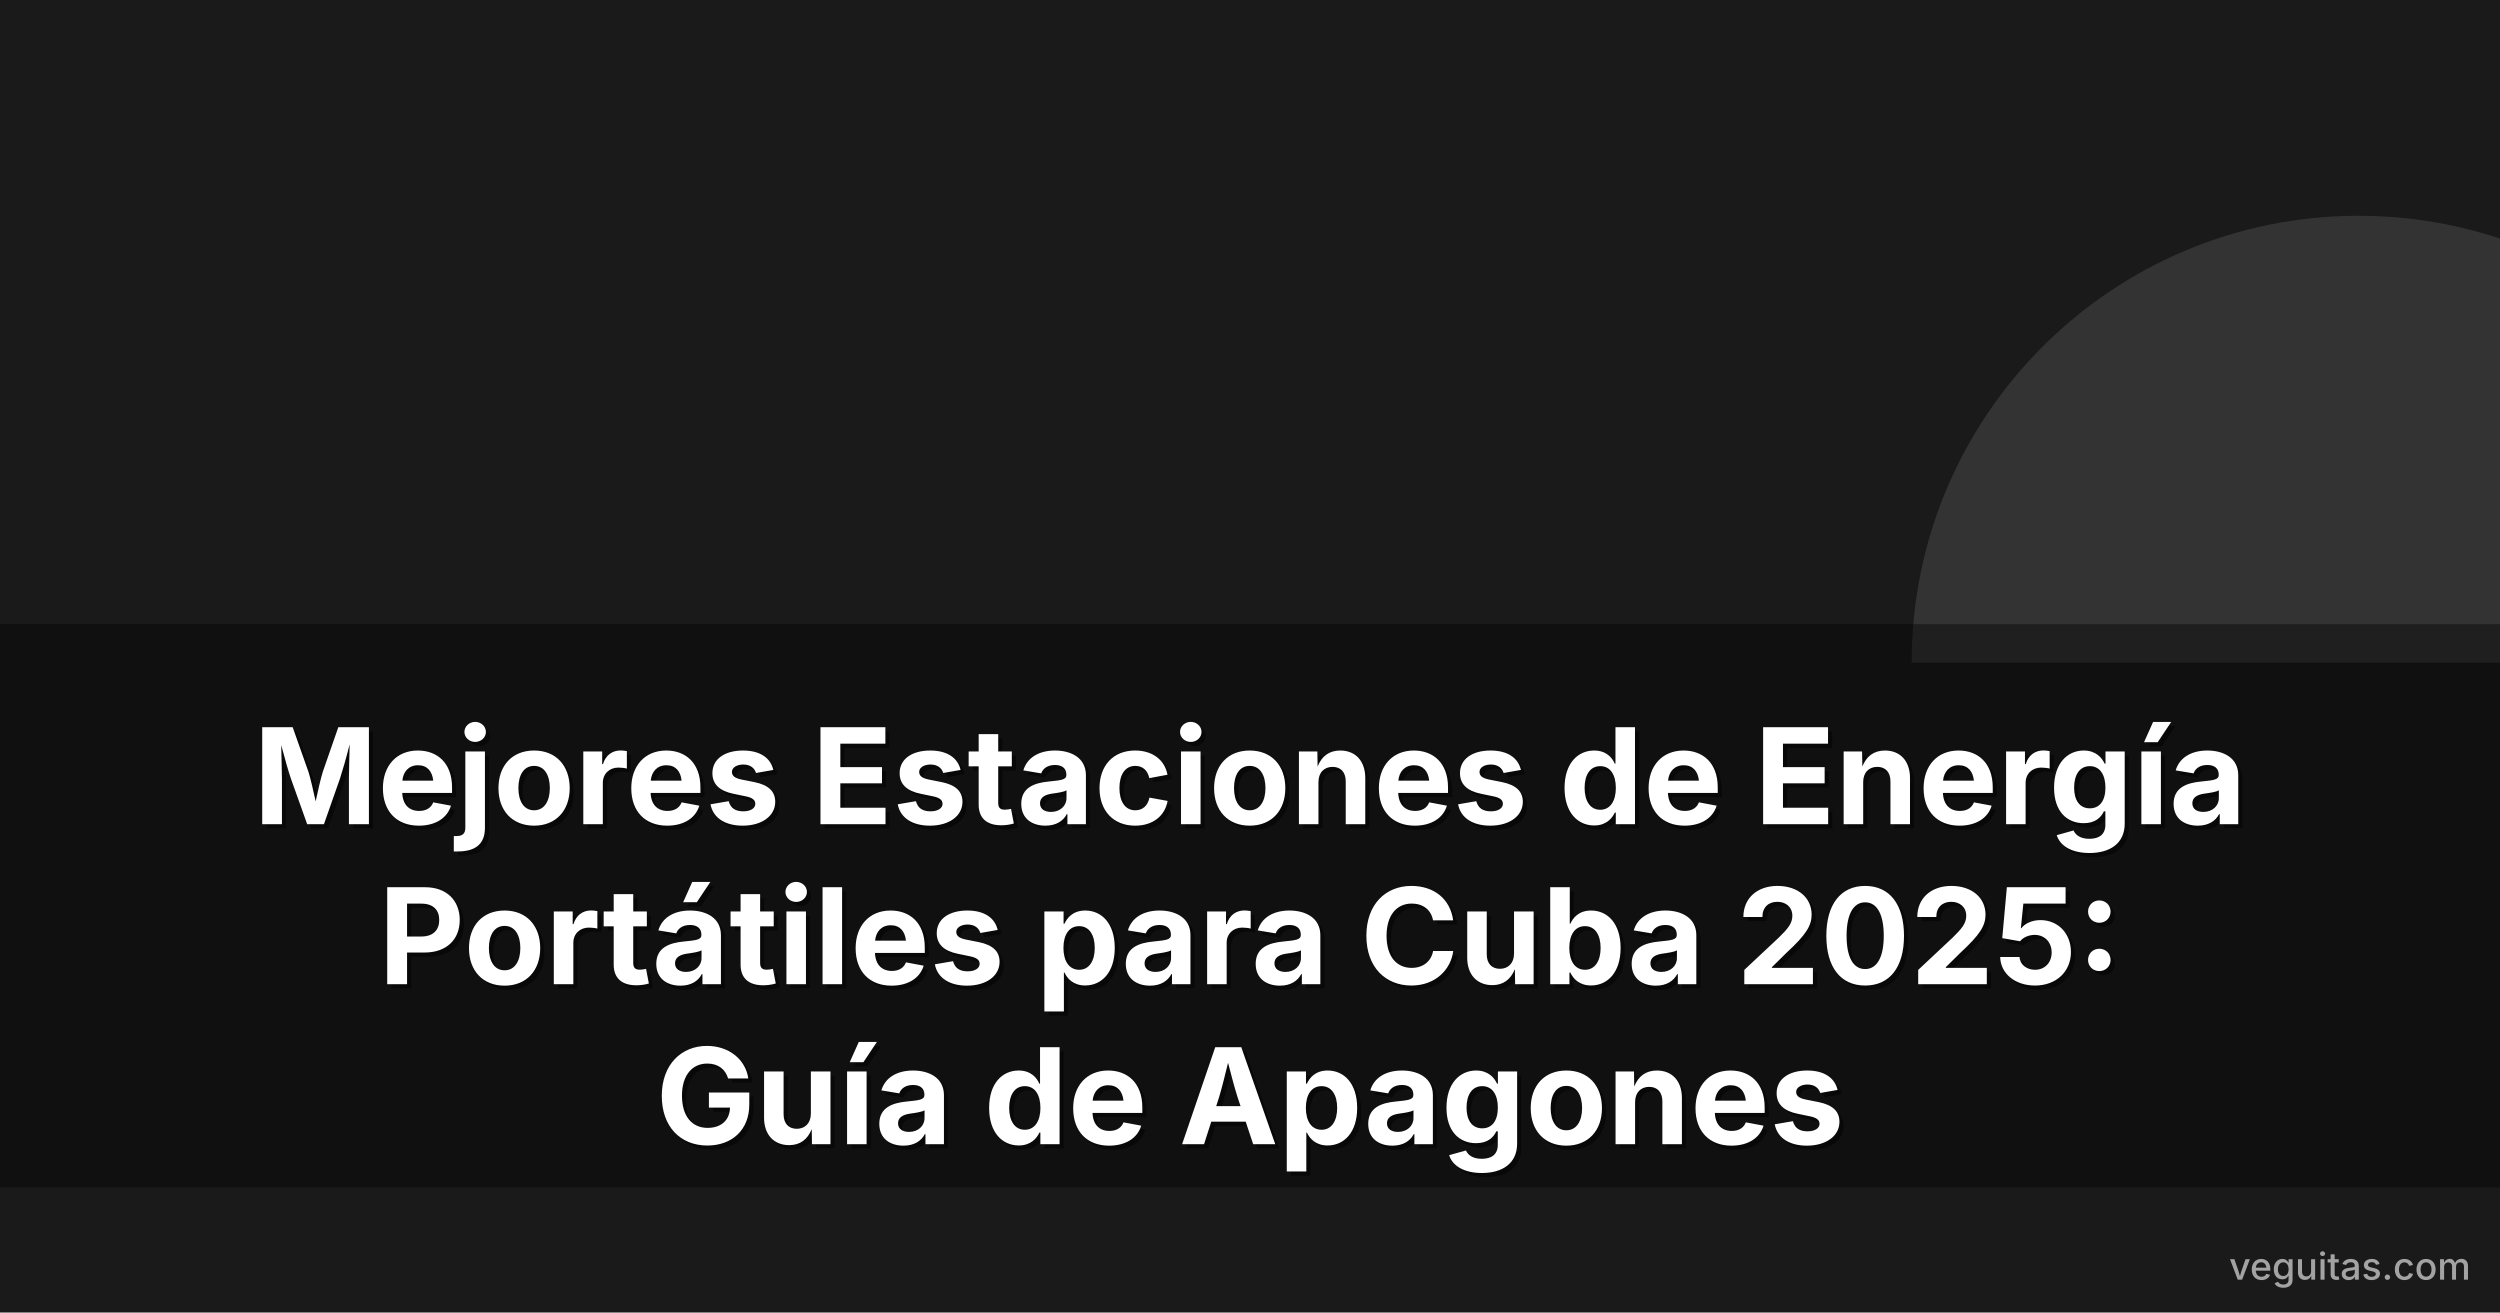
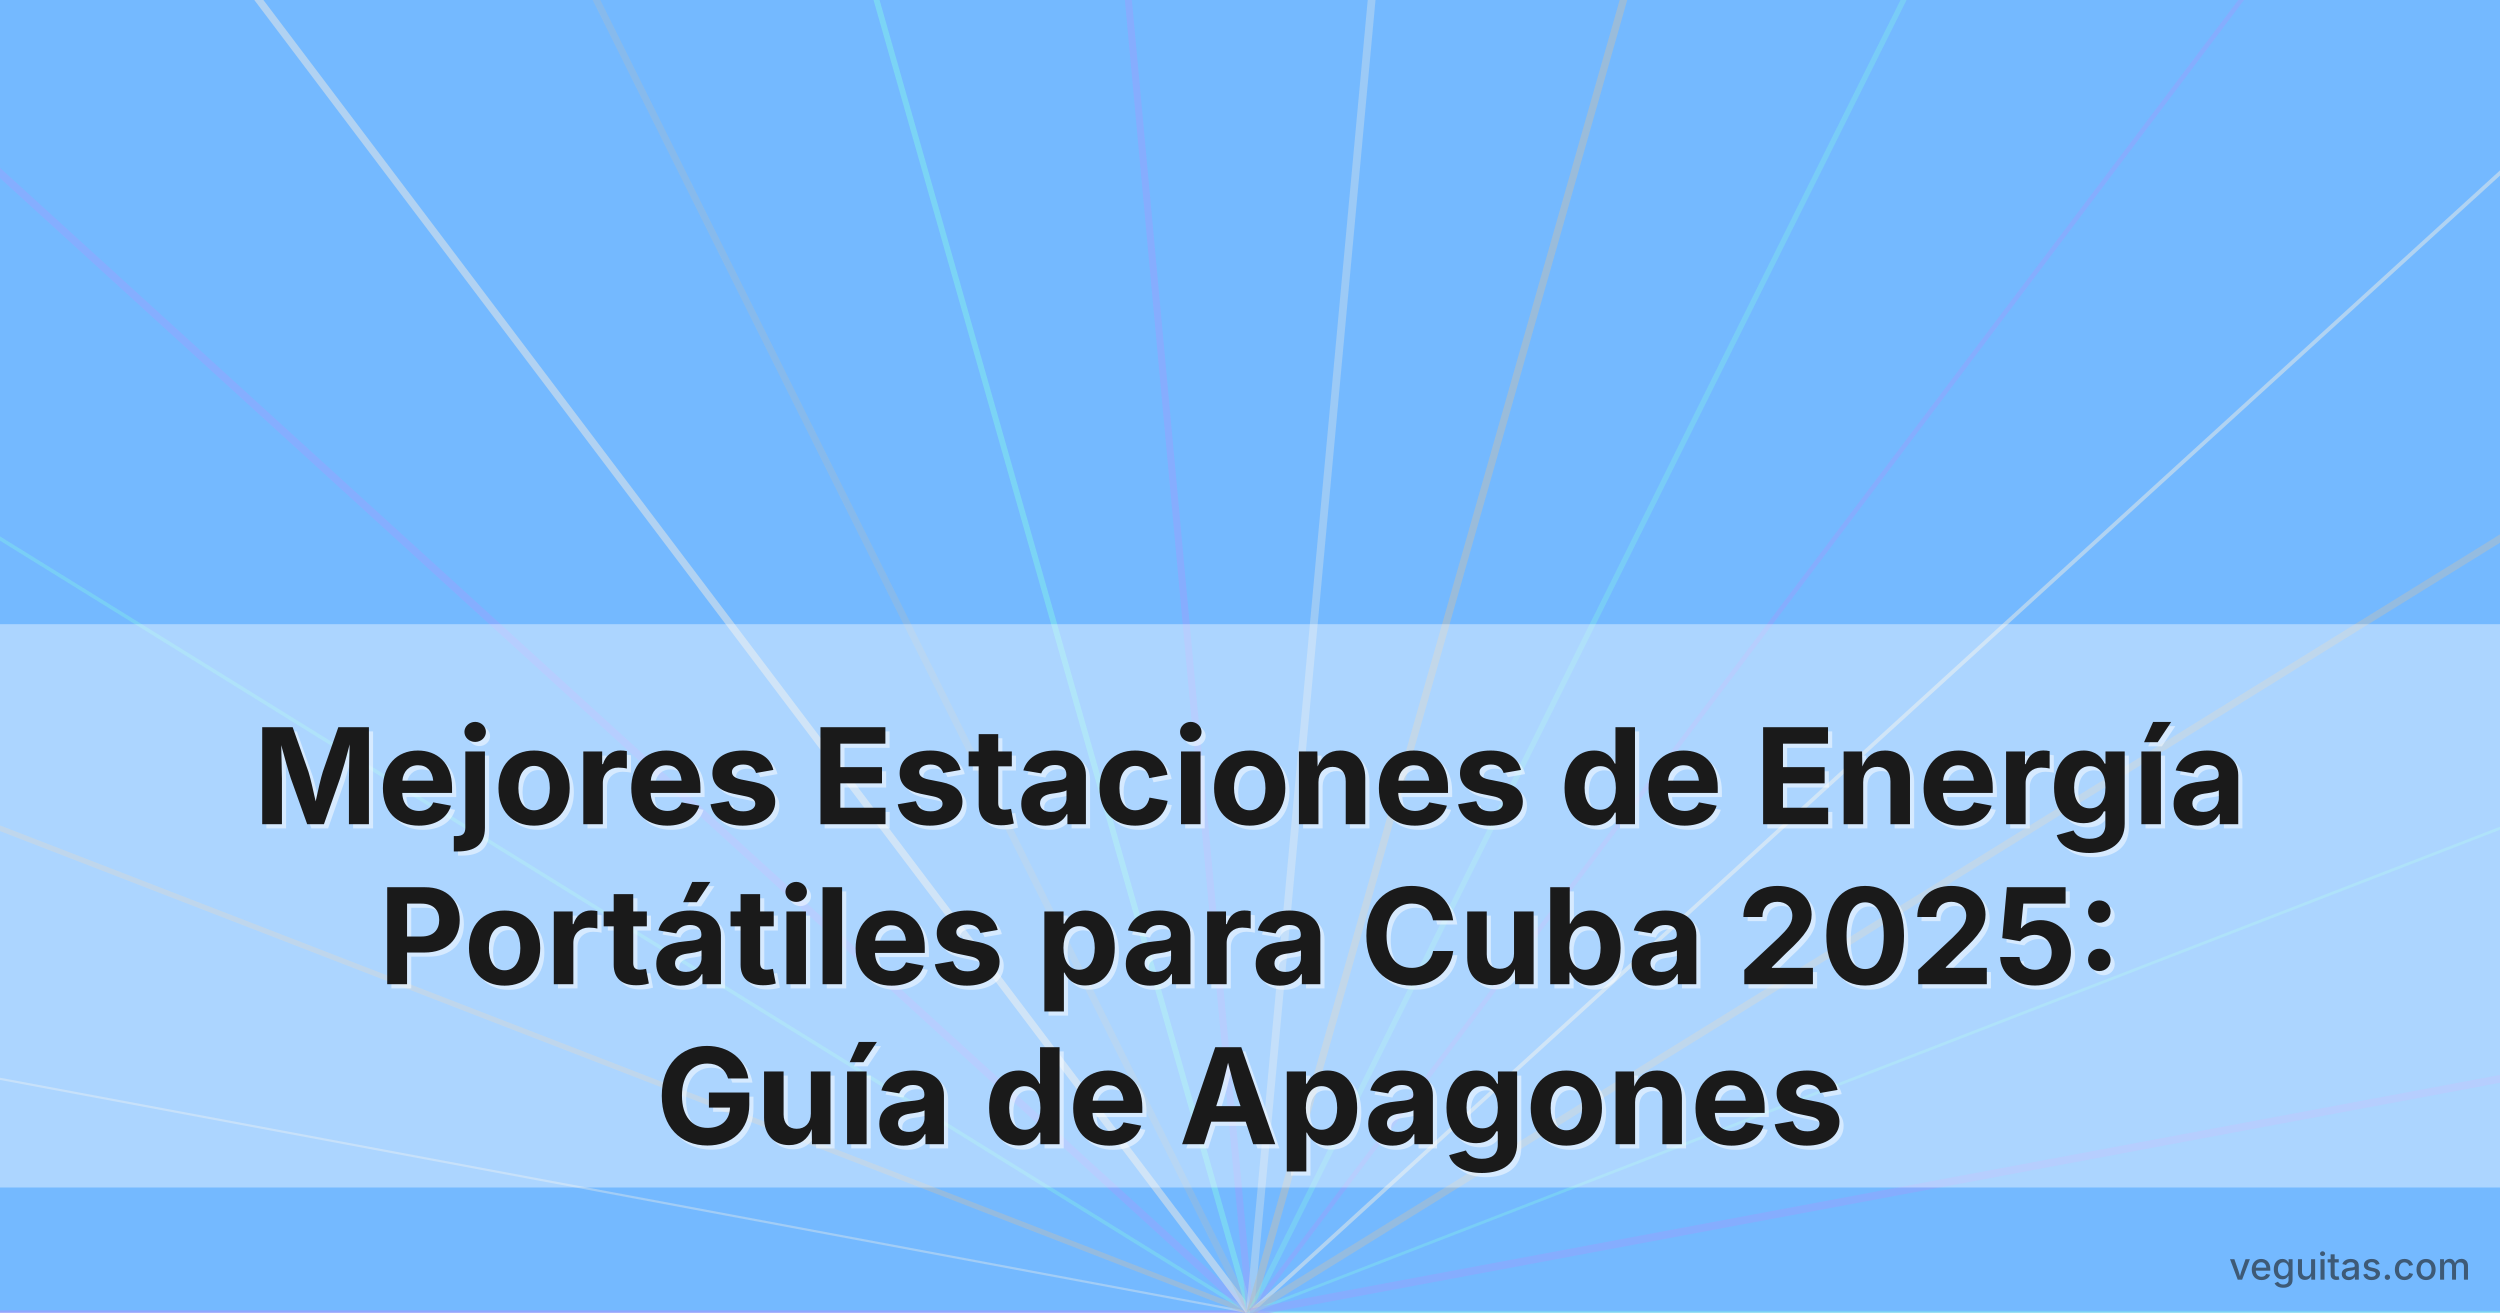
<svg xmlns="http://www.w3.org/2000/svg" version="1.1" width="1200" height="630" viewBox="0 0 1200 630">
-   <rect width="1200" height="630" fill="#1a1a1a" />
-   <path d="M 917.591 318.103 A 214.527 214.527 0 0 1 1346.645 318.103" fill="#333333" />
-   <rect width="1200" height="270.4" x="0" y="299.6" fill="rgba(0,0,0,0.4)" />
-   <text font-family="system-ui, -apple-system, sans-serif" font-size="64" font-weight="700" text-anchor="middle" fill="rgba(0,0,0,0.5)" x="602" y="397.628">
+   <rect width="1200" height="630" fill="#74b9ff" />
+   <line x1="600" y1="630" x2="1955.323" y2="630" stroke-opacity="0.463" stroke-width="1.565" stroke="#81ecec" />
+   <line x1="600" y1="630" x2="1932.246" y2="879.04" stroke-opacity="0.41" stroke-width="3.794" stroke="#a29bfe" />
+   <line x1="600" y1="630" x2="1863.801" y2="1119.599" stroke-opacity="0.362" stroke-width="2.222" stroke="#dfe6e9" />
+   <line x1="600" y1="630" x2="1752.319" y2="1343.486" stroke-opacity="0.576" stroke-width="3.882" stroke="#b2bec3" />
+   <line x1="600" y1="630" x2="1601.596" y2="1543.075" stroke-opacity="0.416" stroke-width="1.02" stroke="#81ecec" />
+   <line x1="600" y1="630" x2="1416.764" y2="1711.571" stroke-opacity="0.402" stroke-width="3.147" stroke="#a29bfe" />
+   <line x1="600" y1="630" x2="1204.119" y2="1843.235" stroke-opacity="0.361" stroke-width="2.971" stroke="#dfe6e9" />
+   <line x1="600" y1="630" x2="970.902" y2="1933.584" stroke-opacity="0.368" stroke-width="3.596" stroke="#b2bec3" />
+   <line x1="600" y1="630" x2="725.053" y2="1979.541" stroke-opacity="0.619" stroke-width="1.124" stroke="#81ecec" />
+   <line x1="600" y1="630" x2="474.947" y2="1979.541" stroke-opacity="0.615" stroke-width="3.022" stroke="#a29bfe" />
+   <line x1="600" y1="630" x2="229.098" y2="1933.584" stroke-opacity="0.489" stroke-width="1.972" stroke="#dfe6e9" />
+   <line x1="600" y1="630" x2="-4.119" y2="1843.235" stroke-opacity="0.463" stroke-width="3.125" stroke="#b2bec3" />
+   <line x1="600" y1="630" x2="-216.764" y2="1711.571" stroke-opacity="0.65" stroke-width="1.382" stroke="#81ecec" />
+   <line x1="600" y1="630" x2="-401.596" y2="1543.075" stroke-opacity="0.383" stroke-width="1.881" stroke="#a29bfe" />
+   <line x1="600" y1="630" x2="-552.319" y2="1343.486" stroke-opacity="0.608" stroke-width="2.873" stroke="#dfe6e9" />
+   <line x1="600" y1="630" x2="-663.801" y2="1119.599" stroke-opacity="0.391" stroke-width="1.352" stroke="#b2bec3" />
+   <line x1="600" y1="630" x2="-732.246" y2="879.04" stroke-opacity="0.565" stroke-width="2.349" stroke="#81ecec" />
+   <line x1="600" y1="630" x2="-755.323" y2="630" stroke-opacity="0.592" stroke-width="1.978" stroke="#a29bfe" />
+   <line x1="600" y1="630" x2="-732.246" y2="380.96" stroke-opacity="0.425" stroke-width="1.055" stroke="#dfe6e9" />
+   <line x1="600" y1="630" x2="-663.801" y2="140.401" stroke-opacity="0.533" stroke-width="2.531" stroke="#b2bec3" />
+   <line x1="600" y1="630" x2="-552.319" y2="-83.486" stroke-opacity="0.43" stroke-width="1.735" stroke="#81ecec" />
+   <line x1="600" y1="630" x2="-401.596" y2="-283.075" stroke-opacity="0.37" stroke-width="3.652" stroke="#a29bfe" />
+   <line x1="600" y1="630" x2="-216.764" y2="-451.571" stroke-opacity="0.571" stroke-width="3.49" stroke="#dfe6e9" />
+   <line x1="600" y1="630" x2="-4.119" y2="-583.235" stroke-opacity="0.317" stroke-width="3.295" stroke="#b2bec3" />
+   <line x1="600" y1="630" x2="229.098" y2="-673.584" stroke-opacity="0.534" stroke-width="2.776" stroke="#81ecec" />
+   <line x1="600" y1="630" x2="474.947" y2="-719.541" stroke-opacity="0.396" stroke-width="3.347" stroke="#a29bfe" />
+   <line x1="600" y1="630" x2="725.053" y2="-719.541" stroke-opacity="0.379" stroke-width="3.725" stroke="#dfe6e9" />
+   <line x1="600" y1="630" x2="970.902" y2="-673.584" stroke-opacity="0.61" stroke-width="3.489" stroke="#b2bec3" />
+   <line x1="600" y1="630" x2="1204.119" y2="-583.235" stroke-opacity="0.392" stroke-width="2.605" stroke="#81ecec" />
+   <line x1="600" y1="630" x2="1416.764" y2="-451.571" stroke-opacity="0.372" stroke-width="2.228" stroke="#a29bfe" />
+   <line x1="600" y1="630" x2="1601.596" y2="-283.075" stroke-opacity="0.564" stroke-width="1.856" stroke="#dfe6e9" />
+   <line x1="600" y1="630" x2="1752.319" y2="-83.486" stroke-opacity="0.527" stroke-width="3.405" stroke="#b2bec3" />
+   <line x1="600" y1="630" x2="1863.801" y2="140.401" stroke-opacity="0.407" stroke-width="1.386" stroke="#81ecec" />
+   <line x1="600" y1="630" x2="1932.246" y2="380.96" stroke-opacity="0.372" stroke-width="3.725" stroke="#a29bfe" />
+   <rect width="1200" height="270.4" x="0" y="299.6" fill="rgba(255,255,255,0.4)" />
+   <text font-family="system-ui, -apple-system, sans-serif" font-size="64" font-weight="700" text-anchor="middle" fill="rgba(255,255,255,0.5)" x="602" y="397.628">
    <tspan dy="0" x="602">Mejores Estaciones de Energía</tspan>
  </text>
-   <text font-family="system-ui, -apple-system, sans-serif" font-size="64" font-weight="700" text-anchor="middle" fill="#ffffff" x="600" y="395.628">
+   <text font-family="system-ui, -apple-system, sans-serif" font-size="64" font-weight="700" text-anchor="middle" fill="#1a1a1a" x="600" y="395.628">
    <tspan dy="0" x="600">Mejores Estaciones de Energía</tspan>
  </text>
-   <text font-family="system-ui, -apple-system, sans-serif" font-size="64" font-weight="700" text-anchor="middle" fill="rgba(0,0,0,0.5)" x="602" y="474.428">
+   <text font-family="system-ui, -apple-system, sans-serif" font-size="64" font-weight="700" text-anchor="middle" fill="rgba(255,255,255,0.5)" x="602" y="474.428">
    <tspan dy="0" x="602">Portátiles para Cuba 2025:</tspan>
  </text>
-   <text font-family="system-ui, -apple-system, sans-serif" font-size="64" font-weight="700" text-anchor="middle" fill="#ffffff" x="600" y="472.428">
+   <text font-family="system-ui, -apple-system, sans-serif" font-size="64" font-weight="700" text-anchor="middle" fill="#1a1a1a" x="600" y="472.428">
    <tspan dy="0" x="600">Portátiles para Cuba 2025:</tspan>
  </text>
-   <text font-family="system-ui, -apple-system, sans-serif" font-size="64" font-weight="700" text-anchor="middle" fill="rgba(0,0,0,0.5)" x="602" y="551.228">
+   <text font-family="system-ui, -apple-system, sans-serif" font-size="64" font-weight="700" text-anchor="middle" fill="rgba(255,255,255,0.5)" x="602" y="551.228">
    <tspan dy="0" x="602">Guía de Apagones</tspan>
  </text>
-   <text font-family="system-ui, -apple-system, sans-serif" font-size="64" font-weight="700" text-anchor="middle" fill="#ffffff" x="600" y="549.228">
+   <text font-family="system-ui, -apple-system, sans-serif" font-size="64" font-weight="700" text-anchor="middle" fill="#1a1a1a" x="600" y="549.228">
    <tspan dy="0" x="600">Guía de Apagones</tspan>
  </text>
-   <text font-family="system-ui, -apple-system, sans-serif" font-size="18" font-weight="500" fill="#ffffff" opacity="0.6" x="1070" y="614.239">
+   <text font-family="system-ui, -apple-system, sans-serif" font-size="18" font-weight="500" fill="#1a1a1a" opacity="0.6" x="1070" y="614.239">
    <tspan dy="0" x="1070">veguitas.com</tspan>
  </text>
</svg>
